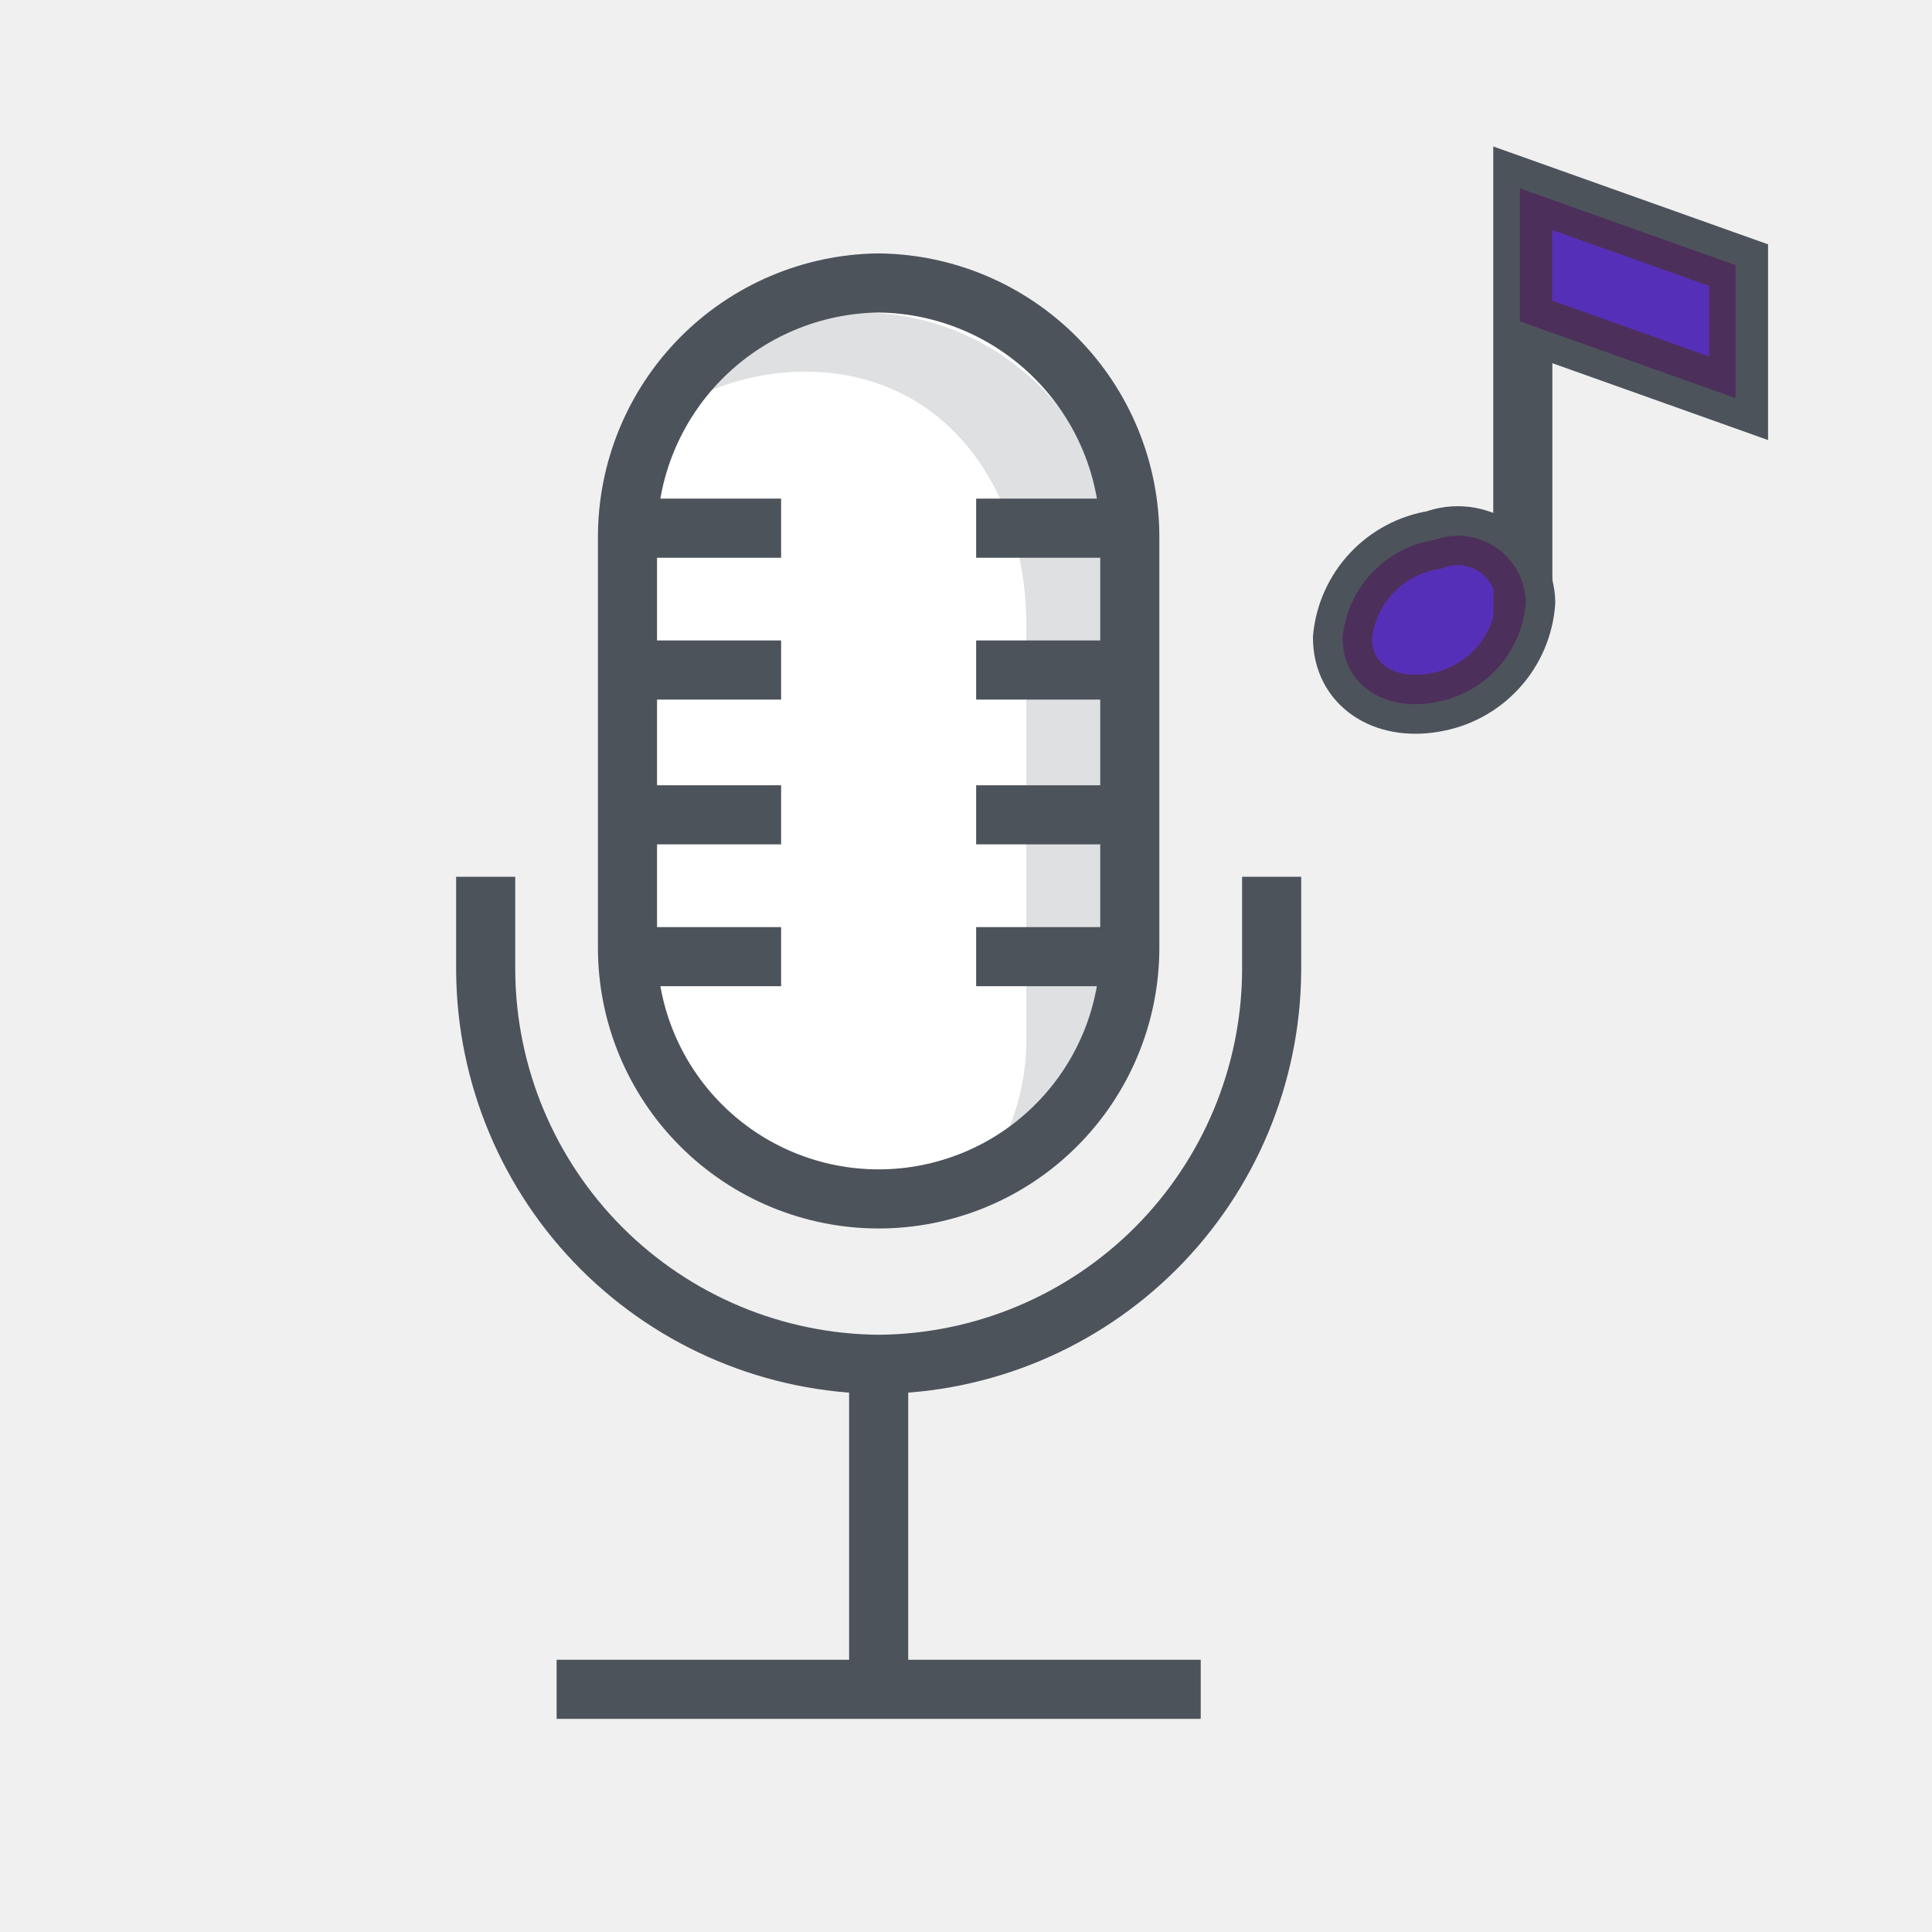
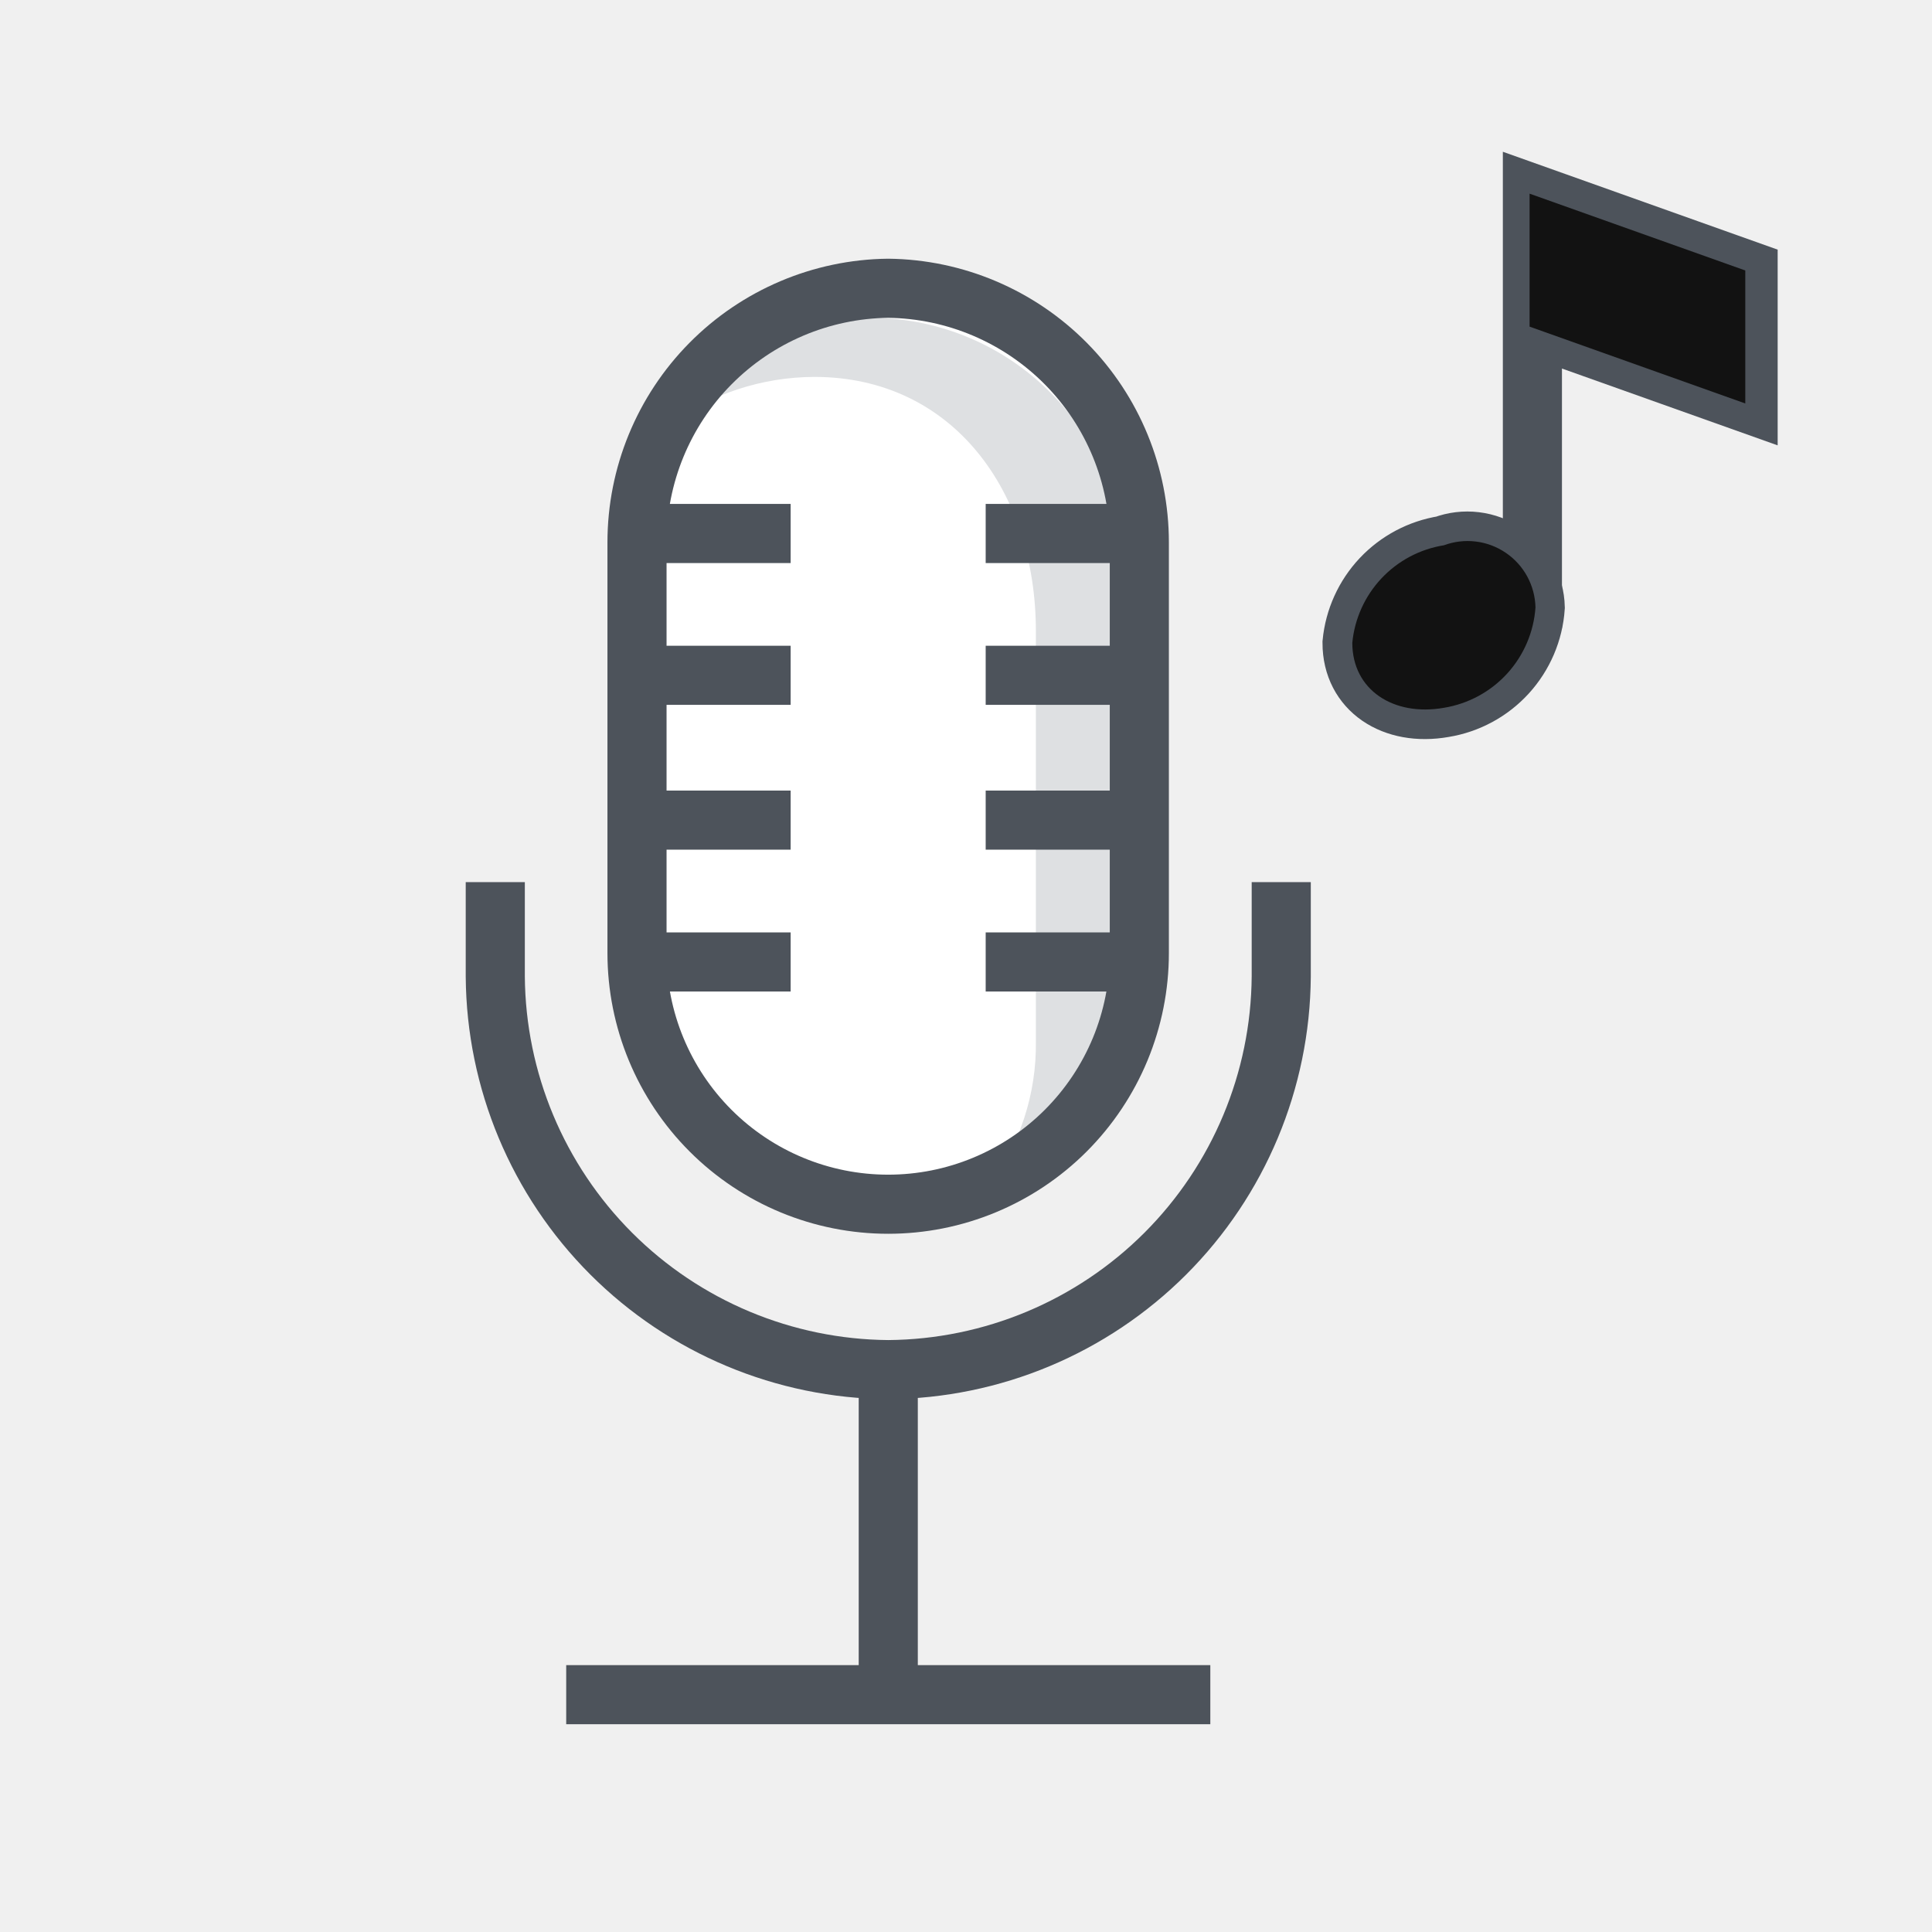
<svg xmlns="http://www.w3.org/2000/svg" width="59" height="59" viewBox="0 0 59 59" fill="none">
  <g id="music-audio.ede4c90.svg">
    <g id="Group">
      <g id="white">
-         <path id="Vector" d="M26.832 8.641C28.874 8.664 30.825 9.492 32.261 10.945C33.697 12.398 34.502 14.358 34.502 16.401V28.943C34.502 29.95 34.303 30.948 33.918 31.878C33.532 32.809 32.968 33.654 32.255 34.366C31.543 35.079 30.698 35.644 29.767 36.029C28.837 36.414 27.839 36.613 26.832 36.613C24.798 36.613 22.847 35.805 21.409 34.366C19.97 32.928 19.162 30.977 19.162 28.943V16.401C19.162 14.358 19.967 12.398 21.403 10.945C22.839 9.492 24.79 8.664 26.832 8.641Z" fill="white" />
-         <path id="Vector_2" d="M26.38 9.543C25.159 9.55 23.957 9.848 22.874 10.413C21.791 10.978 20.858 11.793 20.154 12.791C21.44 11.859 22.987 11.354 24.576 11.348C28.817 11.348 31.343 14.867 31.343 19.108V31.65C31.363 33.243 30.855 34.797 29.899 36.071C31.885 34.718 34.05 32.462 34.05 29.845V17.303C34.05 15.26 33.245 13.3 31.809 11.848C30.373 10.395 28.423 9.567 26.38 9.543Z" fill="#DEE0E2" />
+         <path id="Vector" d="M27.123 8.803C29.165 8.826 31.116 9.655 32.552 11.107C33.988 12.56 34.793 14.52 34.793 16.563V29.105C34.793 30.112 34.594 31.11 34.209 32.04C33.823 32.971 33.258 33.816 32.546 34.529C31.834 35.241 30.989 35.806 30.058 36.191C29.128 36.577 28.13 36.775 27.123 36.775C25.089 36.775 23.138 35.967 21.7 34.529C20.261 33.09 19.453 31.139 19.453 29.105V16.563C19.453 14.52 20.258 12.56 21.694 11.107C23.13 9.655 25.081 8.826 27.123 8.803Z" fill="white" />
+         <path id="Vector_2" d="M26.671 9.705C25.45 9.712 24.248 10.01 23.165 10.575C22.082 11.14 21.149 11.955 20.445 12.954C21.731 12.021 23.278 11.516 24.867 11.51C29.108 11.51 31.634 15.029 31.634 19.27V31.812C31.654 33.405 31.146 34.959 30.191 36.233C32.176 34.88 34.341 32.624 34.341 30.008V17.465C34.341 15.423 33.536 13.462 32.1 12.01C30.665 10.557 28.714 9.729 26.671 9.705Z" fill="#DEE0E2" />
      </g>
      <g id="stroke">
-         <path id="Vector_3" d="M38.834 26.775V29.663C38.81 32.838 37.538 35.877 35.293 38.123C33.047 40.368 30.009 41.64 26.833 41.664M26.833 41.664C23.657 41.64 20.619 40.368 18.373 38.123C16.128 35.877 14.856 32.838 14.832 29.663V26.775M26.833 41.664V51.138M16.998 51.589H36.668" stroke="#4D535B" stroke-width="1.805" stroke-miterlimit="10" />
-         <path id="Vector_4" d="M19.523 16.13H23.854M19.523 20.461H23.854M19.523 24.883H23.854M19.523 29.214H23.854M29.81 16.13H34.141M29.81 20.461H34.141M29.81 24.883H34.141M29.81 29.214H34.141M26.832 8.641C28.874 8.664 30.825 9.492 32.261 10.945C33.697 12.398 34.502 14.358 34.502 16.401V28.943C34.502 29.95 34.303 30.948 33.918 31.878C33.532 32.809 32.968 33.654 32.255 34.366C31.543 35.079 30.698 35.644 29.767 36.029C28.837 36.414 27.839 36.613 26.832 36.613C24.798 36.613 22.847 35.805 21.409 34.366C19.97 32.928 19.162 30.977 19.162 28.943V16.401C19.162 14.358 19.967 12.398 21.403 10.945C22.839 9.492 24.79 8.664 26.832 8.641ZM43.796 16.491C44.105 16.376 44.438 16.336 44.766 16.376C45.094 16.416 45.408 16.533 45.682 16.718C45.956 16.904 46.181 17.152 46.34 17.442C46.498 17.732 46.585 18.055 46.593 18.386C46.541 19.138 46.237 19.85 45.729 20.407C45.221 20.964 44.54 21.333 43.796 21.454C42.262 21.724 40.998 20.912 40.998 19.469C41.069 18.733 41.382 18.041 41.888 17.502C42.395 16.963 43.066 16.607 43.796 16.491Z" stroke="#4D535B" stroke-width="1.805" stroke-miterlimit="10" />
-         <path id="Vector_5" d="M46.504 9.812L53.091 12.159V8.098L46.504 5.752V19.016" stroke="#4D535B" stroke-width="1.805" stroke-miterlimit="10" />
+         <path id="Vector_3" d="M39.127 26.938V29.825C39.103 33.001 37.831 36.039 35.586 38.285C33.34 40.53 30.302 41.802 27.126 41.826M27.126 41.826C23.95 41.802 20.912 40.53 18.666 38.285C16.421 36.039 15.149 33.001 15.125 29.825V26.938M27.126 41.826V51.3M17.291 51.752H36.961" stroke="#4D535B" stroke-width="1.805" stroke-miterlimit="10" />
+         <path id="Vector_4" d="M19.814 16.292H24.145M19.814 20.623H24.145M19.814 25.045H24.145M19.814 29.376H24.145M30.101 16.292H34.432M30.101 20.623H34.432M30.101 25.045H34.432M30.101 29.376H34.432M27.123 8.803C29.165 8.826 31.116 9.655 32.552 11.107C33.988 12.56 34.793 14.52 34.793 16.563V29.105C34.793 30.112 34.594 31.11 34.209 32.04C33.823 32.971 33.258 33.816 32.546 34.529C31.834 35.241 30.989 35.806 30.058 36.191C29.128 36.577 28.13 36.775 27.123 36.775C25.089 36.775 23.138 35.967 21.7 34.529C20.261 33.09 19.453 31.139 19.453 29.105V16.563C19.453 14.52 20.258 12.56 21.694 11.107C23.13 9.655 25.081 8.826 27.123 8.803ZM44.087 16.653C44.397 16.538 44.729 16.498 45.057 16.538C45.386 16.578 45.7 16.695 45.973 16.88C46.247 17.066 46.472 17.314 46.631 17.604C46.789 17.894 46.876 18.218 46.884 18.548C46.833 19.3 46.528 20.012 46.02 20.57C45.512 21.127 44.831 21.495 44.087 21.616C42.553 21.887 41.289 21.074 41.289 19.631C41.36 18.895 41.673 18.203 42.179 17.664C42.686 17.125 43.356 16.77 44.087 16.653Z" stroke="#4D535B" stroke-width="1.805" stroke-miterlimit="10" />
+         <path id="Vector_5" d="M46.797 9.975L53.384 12.321V8.26L46.797 5.914V19.178" stroke="#4D535B" stroke-width="1.805" stroke-miterlimit="10" />
      </g>
      <g id="flah" style="mix-blend-mode:darken">
-         <path d="M43.797 16.49C44.107 16.375 44.44 16.335 44.768 16.375C45.096 16.414 45.41 16.532 45.684 16.717C45.957 16.902 46.183 17.15 46.341 17.44C46.499 17.73 46.586 18.054 46.594 18.384C46.543 19.137 46.239 19.849 45.731 20.406C45.223 20.963 44.541 21.332 43.797 21.453C42.263 21.723 41 20.911 41 19.467C41.071 18.731 41.384 18.04 41.89 17.501C42.396 16.962 43.067 16.606 43.797 16.49ZM46.414 9.812L53.001 12.159V8.098L46.414 5.752" fill="#562FB9" />
+         <path d="M44.094 16.652C44.404 16.537 44.737 16.497 45.065 16.537C45.393 16.576 45.707 16.694 45.98 16.879C46.254 17.064 46.48 17.312 46.638 17.602C46.796 17.893 46.883 18.216 46.891 18.547C46.84 19.299 46.535 20.011 46.028 20.568C45.52 21.125 44.838 21.494 44.094 21.615C42.56 21.885 41.297 21.073 41.297 19.629C41.368 18.893 41.681 18.202 42.187 17.663C42.693 17.124 43.364 16.768 44.094 16.652ZM46.711 9.975L53.298 12.321V8.26L46.711 5.914" fill="#121212" />
      </g>
    </g>
  </g>
</svg>
